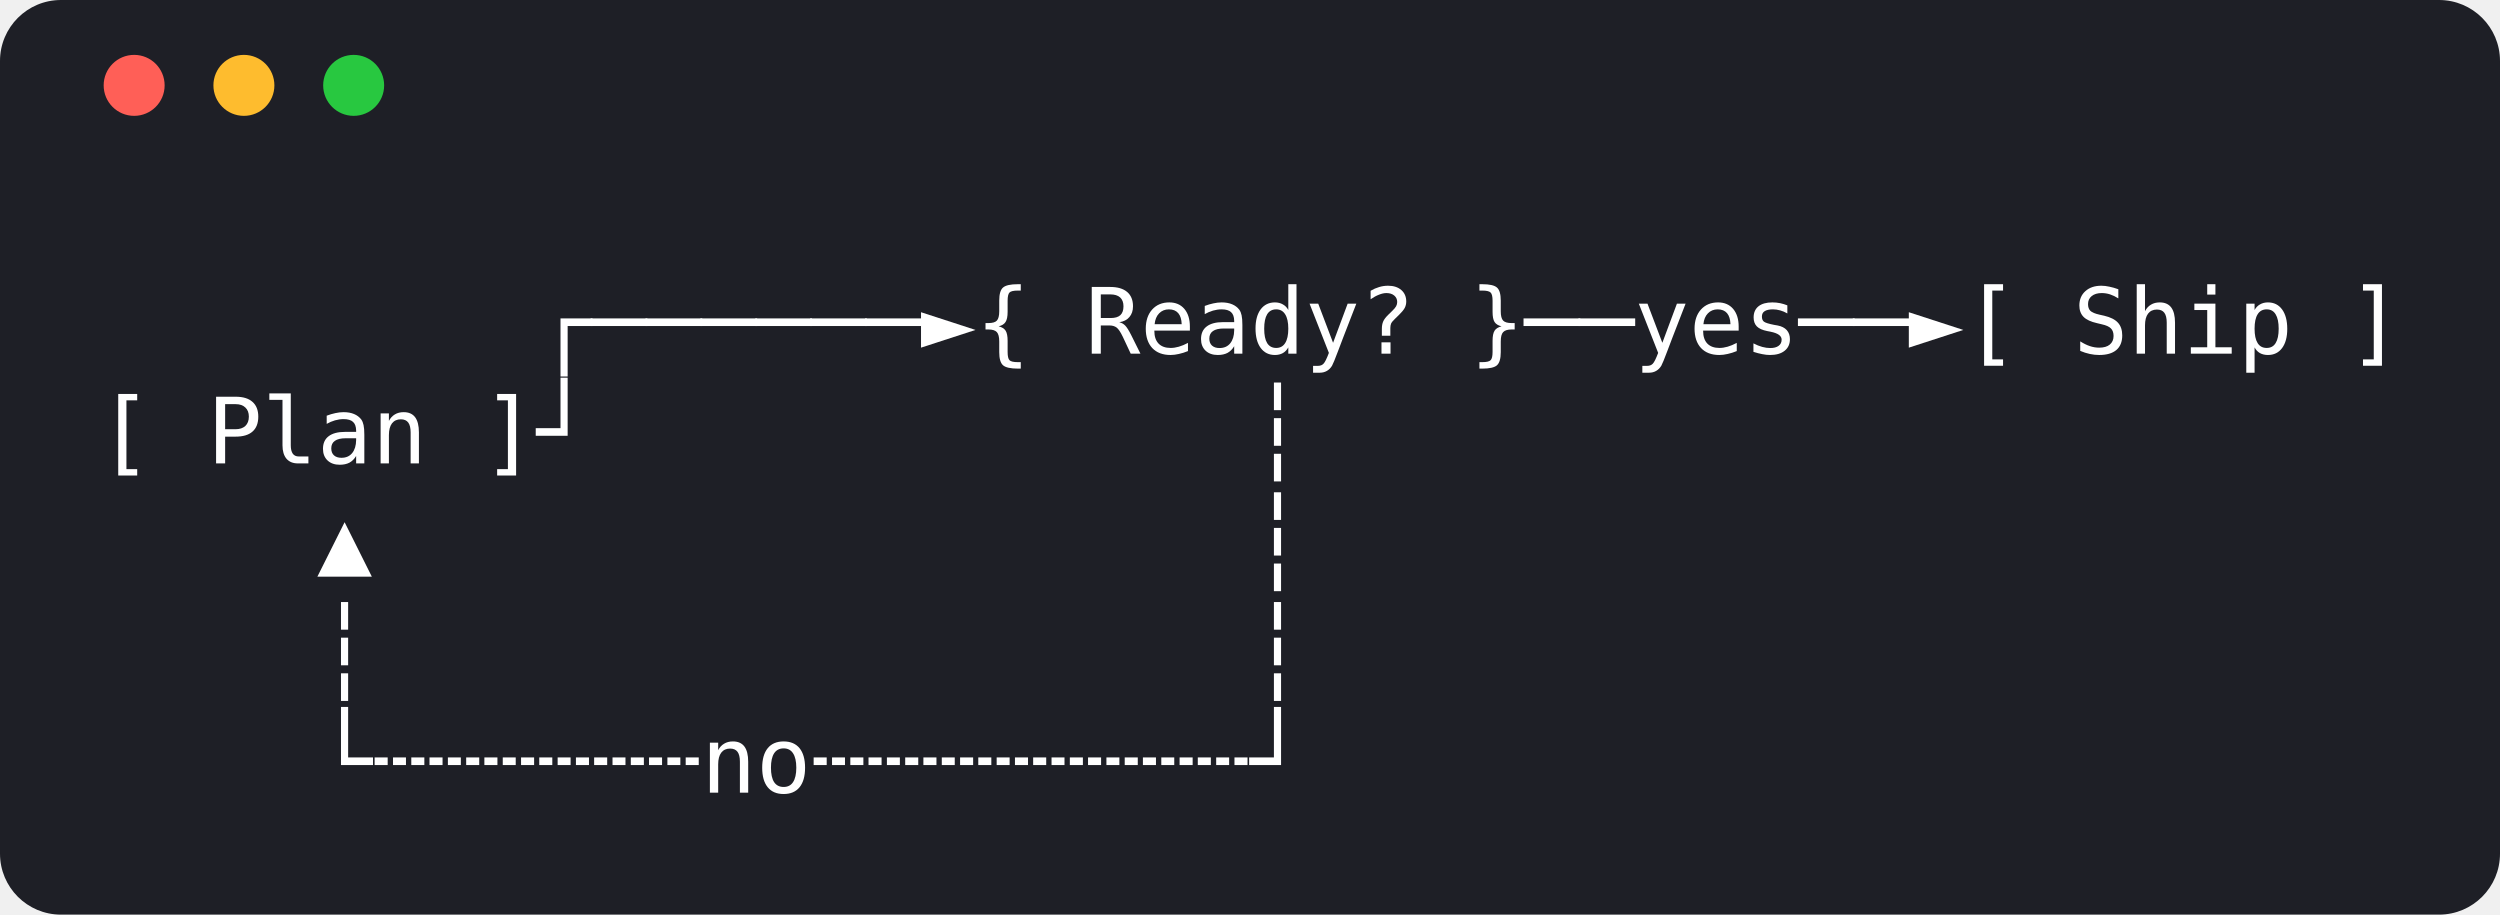
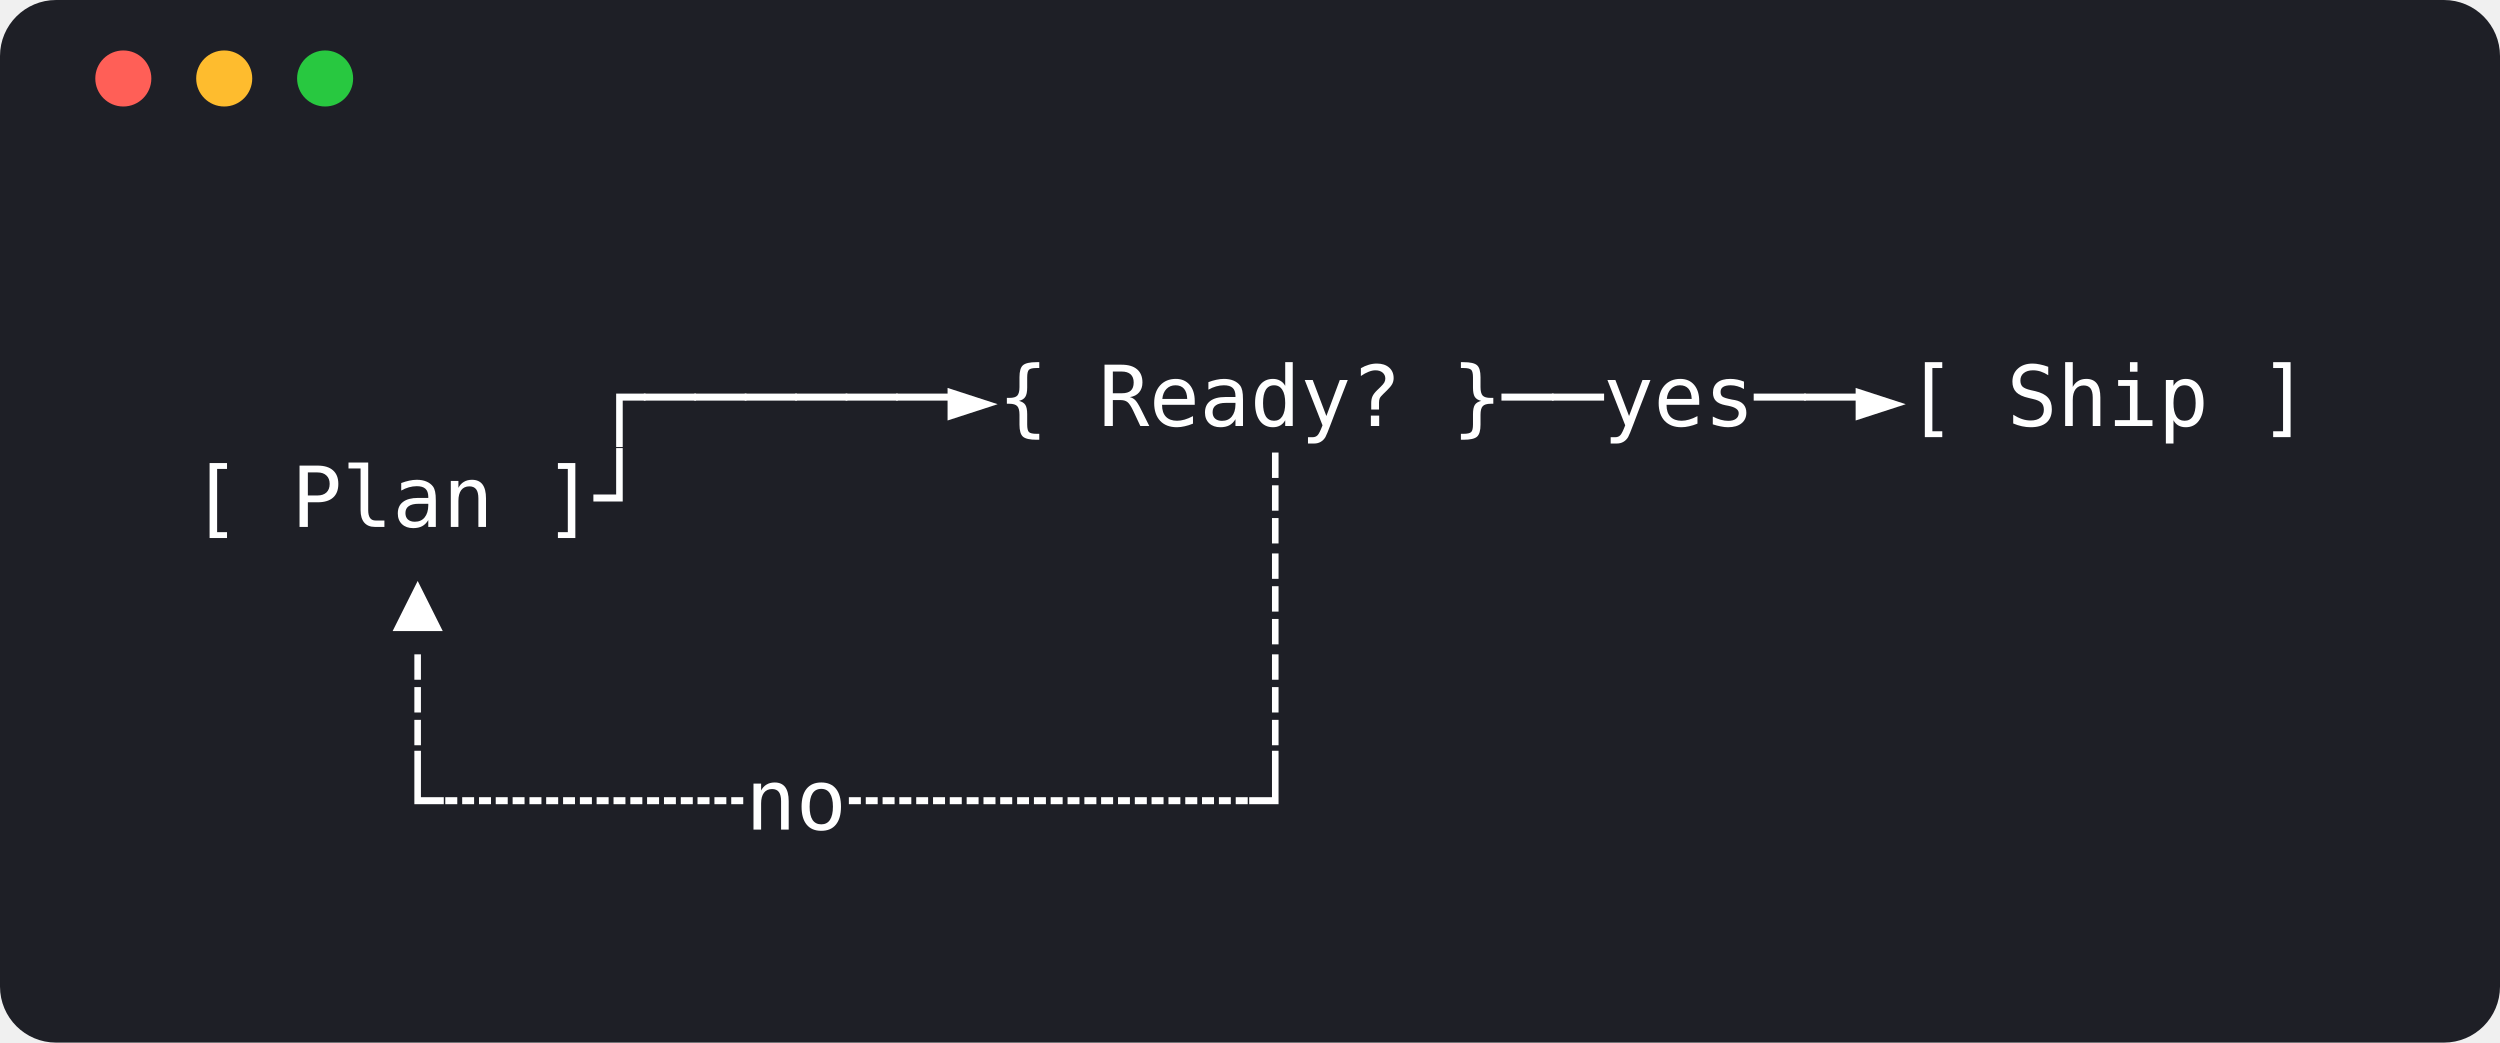
- <svg xmlns="http://www.w3.org/2000/svg" width="410" height="150" viewBox="0 0 410 150" role="img" aria-label="theme-mono">
-   <rect width="410" height="150" rx="10" fill="#1e1f26" />
+ <svg xmlns="http://www.w3.org/2000/svg" width="446" height="186" viewBox="0 0 446 186" role="img" aria-label="theme-mono">
+   <rect width="446" height="186" rx="10" fill="#1e1f26" />
  <circle cx="22" cy="14" r="5" fill="#ff5f57" />
  <circle cx="40" cy="14" r="5" fill="#febc2e" />
  <circle cx="58" cy="14" r="5" fill="#28c840" />
-   <g transform="translate(16 44)" font-family="Menlo, Consolas, 'DejaVu Sans Mono', 'PingFang SC', 'Noto Sans Mono CJK SC', monospace" font-size="15">
+   <g transform="translate(34 62)" font-family="Menlo, Consolas, 'DejaVu Sans Mono', 'PingFang SC', 'Noto Sans Mono CJK SC', monospace" font-size="15">
    <text x="72" y="14" fill="#ffffff">┌</text>
    <text x="81" y="14" fill="#ffffff">─</text>
    <text x="90" y="14" fill="#ffffff">─</text>
    <text x="99" y="14" fill="#ffffff">─</text>
    <text x="108" y="14" fill="#ffffff">─</text>
    <text x="117" y="14" fill="#ffffff">─</text>
    <text x="126" y="14" fill="#ffffff">─</text>
    <text x="135" y="14" fill="#ffffff">►</text>
    <text x="144" y="14" fill="#ffffff">{</text>
    <text x="162" y="14" fill="#ffffff">R</text>
    <text x="171" y="14" fill="#ffffff">e</text>
    <text x="180" y="14" fill="#ffffff">a</text>
    <text x="189" y="14" fill="#ffffff">d</text>
    <text x="198" y="14" fill="#ffffff">y</text>
    <text x="207" y="14" fill="#ffffff">?</text>
    <text x="225" y="14" fill="#ffffff">}</text>
    <text x="234" y="14" fill="#ffffff">─</text>
    <text x="243" y="14" fill="#ffffff">─</text>
    <text x="252" y="14" fill="#ffffff">y</text>
    <text x="261" y="14" fill="#ffffff">e</text>
    <text x="270" y="14" fill="#ffffff">s</text>
    <text x="279" y="14" fill="#ffffff">─</text>
    <text x="288" y="14" fill="#ffffff">─</text>
    <text x="297" y="14" fill="#ffffff">►</text>
    <text x="306" y="14" fill="#ffffff">[</text>
    <text x="324" y="14" fill="#ffffff">S</text>
    <text x="333" y="14" fill="#ffffff">h</text>
    <text x="342" y="14" fill="#ffffff">i</text>
    <text x="351" y="14" fill="#ffffff">p</text>
    <text x="369" y="14" fill="#ffffff">]</text>
    <text x="0" y="32" fill="#ffffff">[</text>
    <text x="18" y="32" fill="#ffffff">P</text>
    <text x="27" y="32" fill="#ffffff">l</text>
    <text x="36" y="32" fill="#ffffff">a</text>
    <text x="45" y="32" fill="#ffffff">n</text>
    <text x="63" y="32" fill="#ffffff">]</text>
    <text x="72" y="32" fill="#ffffff">┘</text>
    <text x="189" y="32" fill="#ffffff">┆</text>
    <text x="36" y="50" fill="#ffffff">▲</text>
    <text x="189" y="50" fill="#ffffff">┆</text>
    <text x="36" y="68" fill="#ffffff">┆</text>
    <text x="189" y="68" fill="#ffffff">┆</text>
    <text x="36" y="86" fill="#ffffff">└</text>
    <text x="45" y="86" fill="#ffffff">┄</text>
    <text x="54" y="86" fill="#ffffff">┄</text>
    <text x="63" y="86" fill="#ffffff">┄</text>
    <text x="72" y="86" fill="#ffffff">┄</text>
    <text x="81" y="86" fill="#ffffff">┄</text>
    <text x="90" y="86" fill="#ffffff">┄</text>
    <text x="99" y="86" fill="#ffffff">n</text>
    <text x="108" y="86" fill="#ffffff">o</text>
    <text x="117" y="86" fill="#ffffff">┄</text>
    <text x="126" y="86" fill="#ffffff">┄</text>
    <text x="135" y="86" fill="#ffffff">┄</text>
    <text x="144" y="86" fill="#ffffff">┄</text>
    <text x="153" y="86" fill="#ffffff">┄</text>
    <text x="162" y="86" fill="#ffffff">┄</text>
    <text x="171" y="86" fill="#ffffff">┄</text>
    <text x="180" y="86" fill="#ffffff">┄</text>
    <text x="189" y="86" fill="#ffffff">┘</text>
  </g>
</svg>
